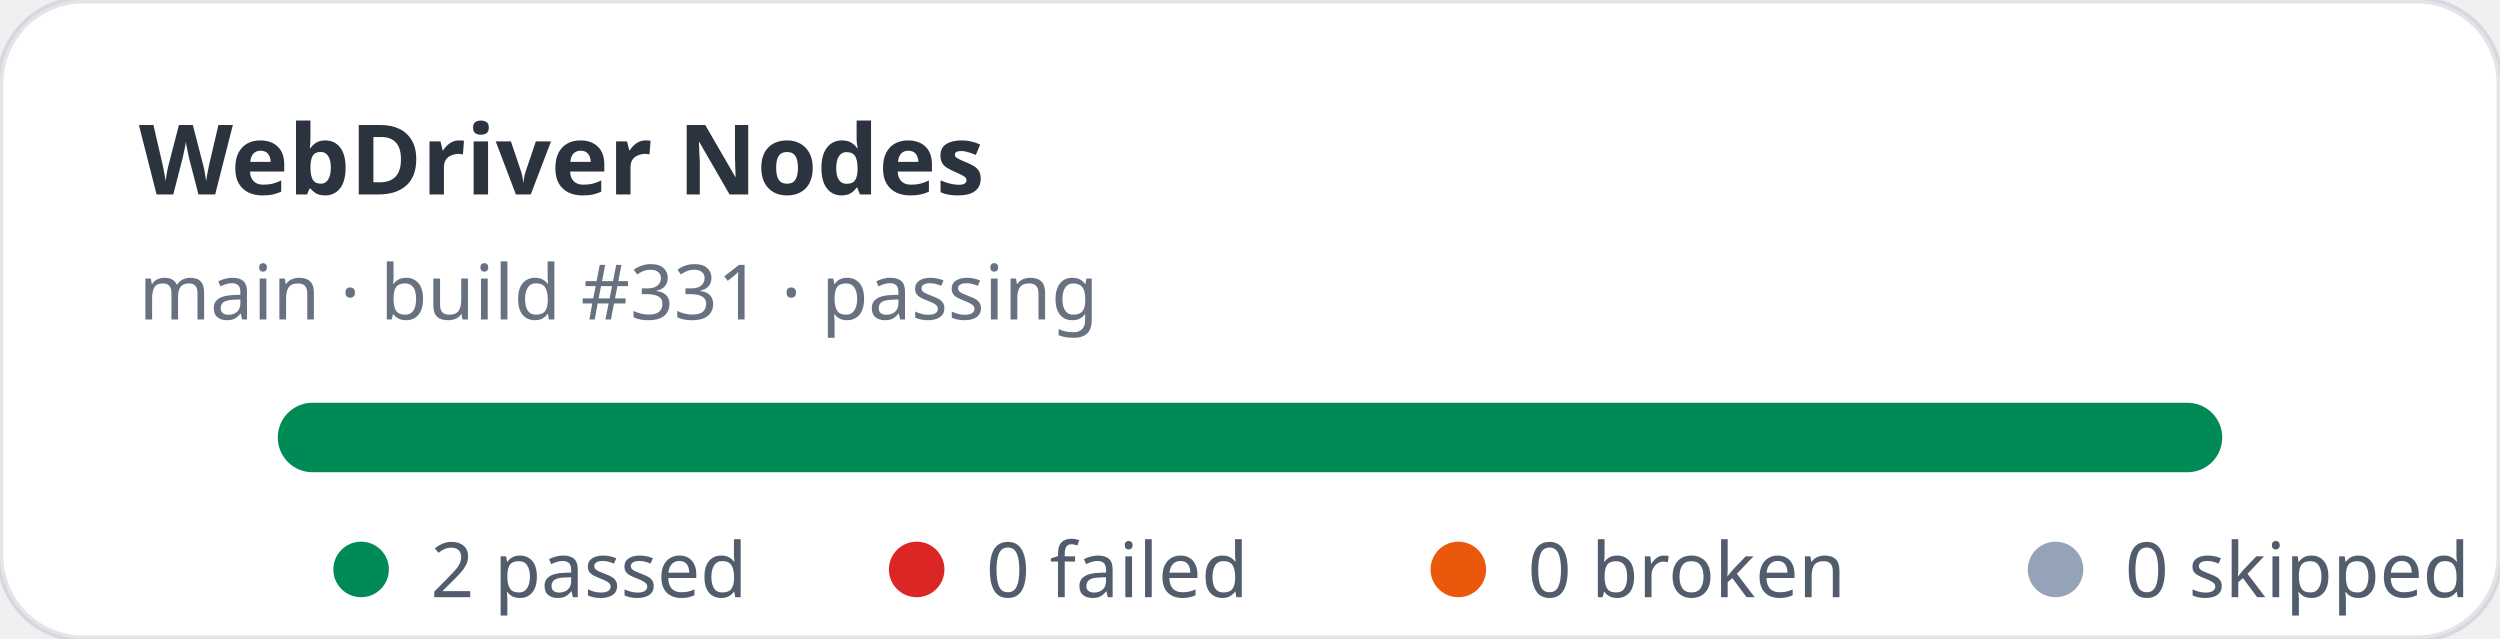
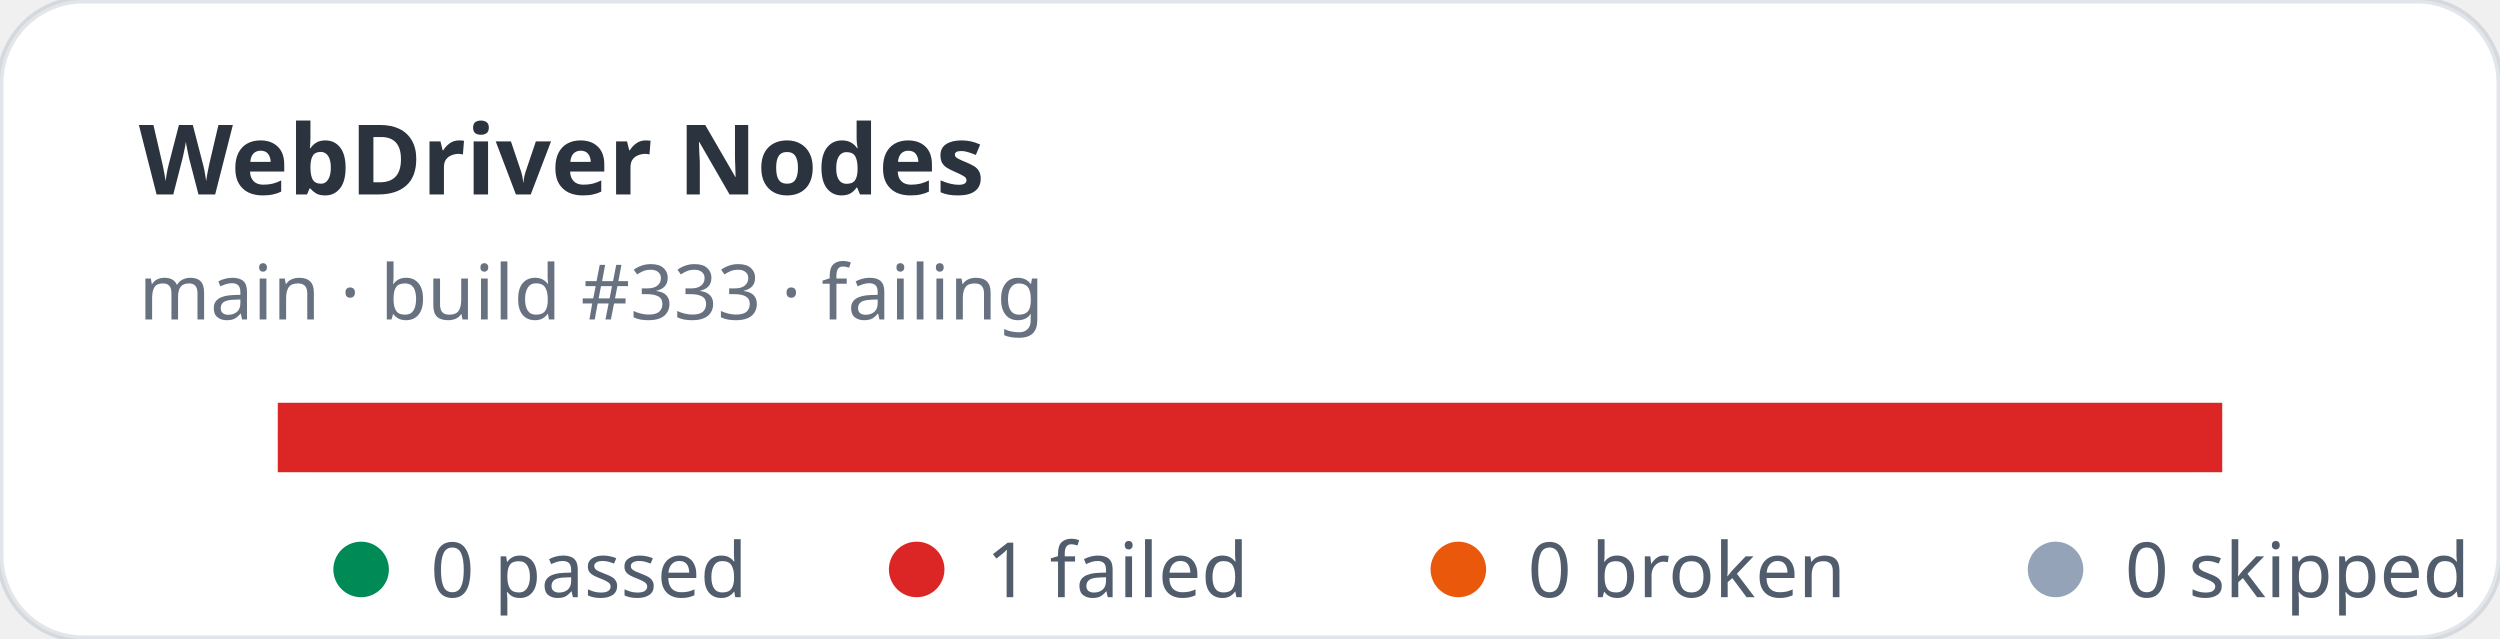
- <svg xmlns="http://www.w3.org/2000/svg" width="360" height="92" viewBox="0 0 360 92" role="img" aria-label="WebDriver Nodes stats: 2 passed, 0 failed">
+ <svg xmlns="http://www.w3.org/2000/svg" width="360" height="92" viewBox="0 0 360 92" role="img" aria-label="WebDriver Nodes stats: 0 passed, 1 failed">
  <rect width="360" height="92" rx="12" fill="#ffffff" stroke="rgba(11,48,86,0.12)" />
  <text x="20" y="28" fill="rgba(1,10,24,0.83)" font-family="ui-sans-serif,system-ui,sans-serif" font-size="14" font-weight="700">WebDriver Nodes</text>
-   <text x="20" y="46" fill="rgba(2,19,44,0.6)" font-family="ui-sans-serif,system-ui,sans-serif" font-size="11">main · build #331 · passing</text>
+   <text x="20" y="46" fill="rgba(2,19,44,0.6)" font-family="ui-sans-serif,system-ui,sans-serif" font-size="11">main · build #333 · failing</text>
  <rect x="40" y="58" width="280" height="10" rx="5" fill="#e2e8f0" />
-   <rect x="40" y="58" width="280" height="10" rx="5" fill="#008a56" />
+   <rect x="40" y="58" width="280" height="10" fill="#dc2626" />
  <g font-family="ui-sans-serif,system-ui,sans-serif" font-size="11" fill="rgba(1,18,40,0.68)">
    <circle cx="52" cy="82" r="4" fill="#008a56" />
-     <text x="62" y="86">2 passed</text>
+     <text x="62" y="86">0 passed</text>
    <circle cx="132" cy="82" r="4" fill="#dc2626" />
-     <text x="142" y="86">0 failed</text>
+     <text x="142" y="86">1 failed</text>
    <circle cx="210" cy="82" r="4" fill="#ea580c" />
    <text x="220" y="86">0 broken</text>
    <circle cx="296" cy="82" r="4" fill="#94a3b8" />
    <text x="306" y="86">0 skipped</text>
  </g>
</svg>
